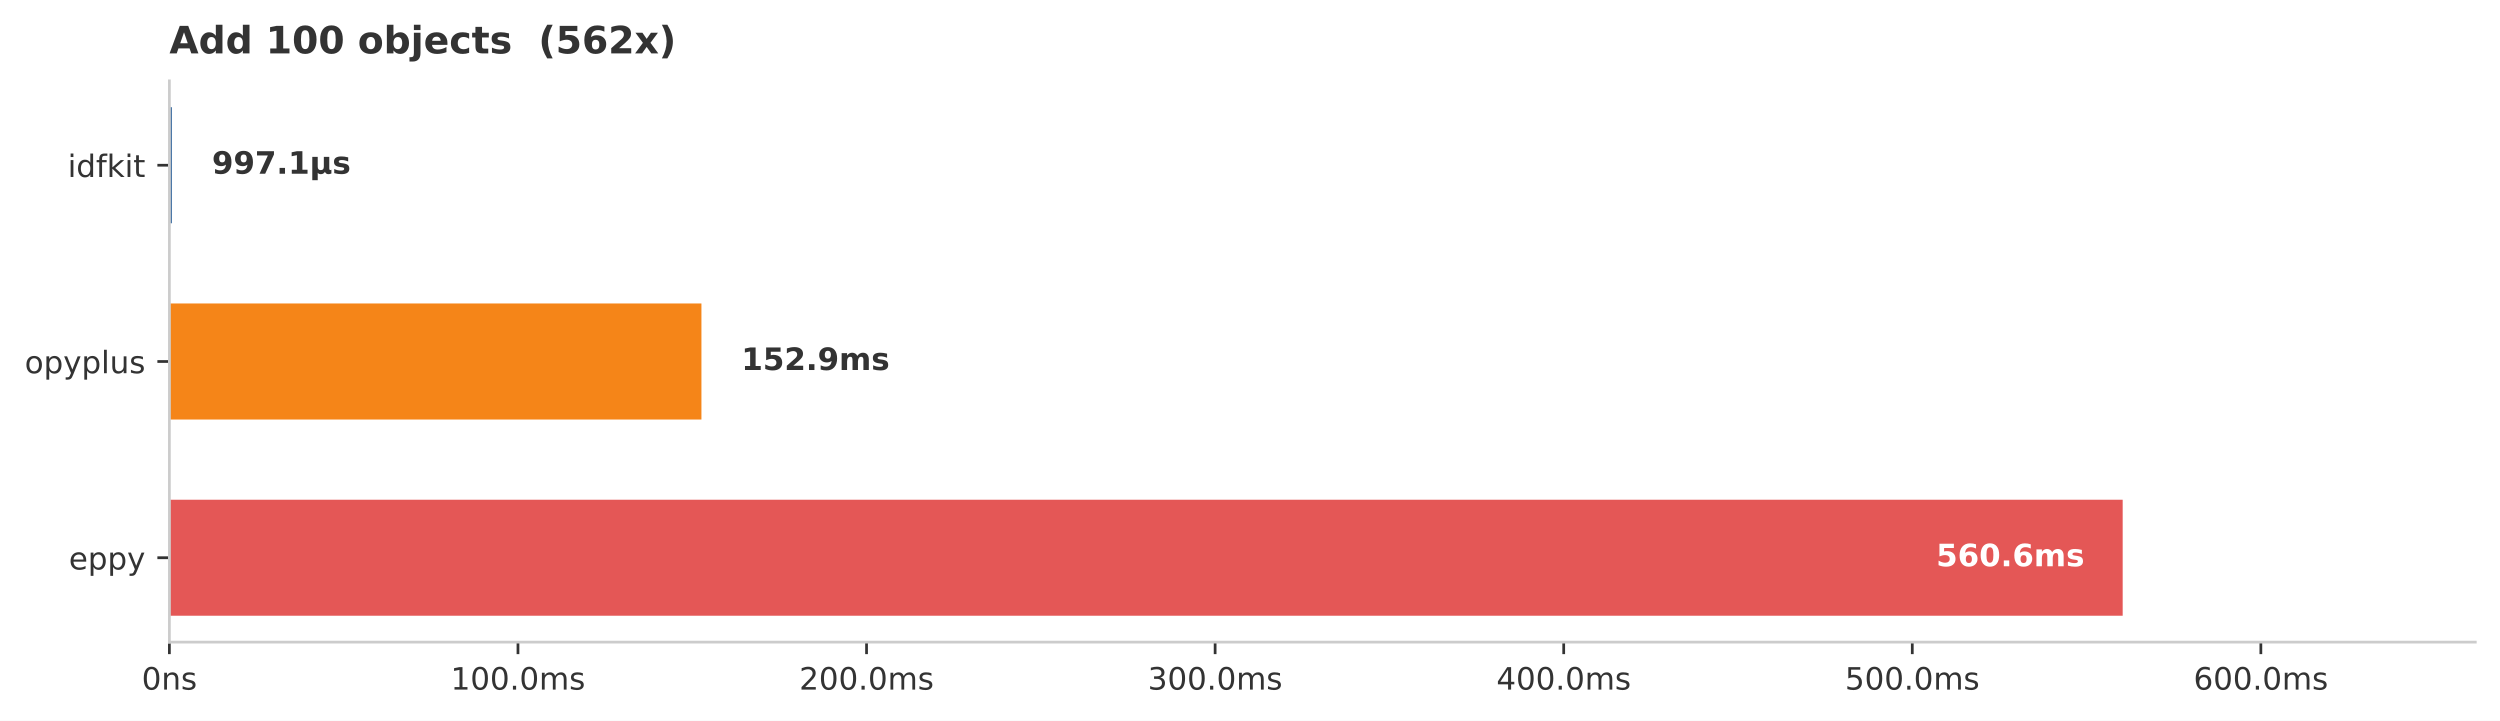
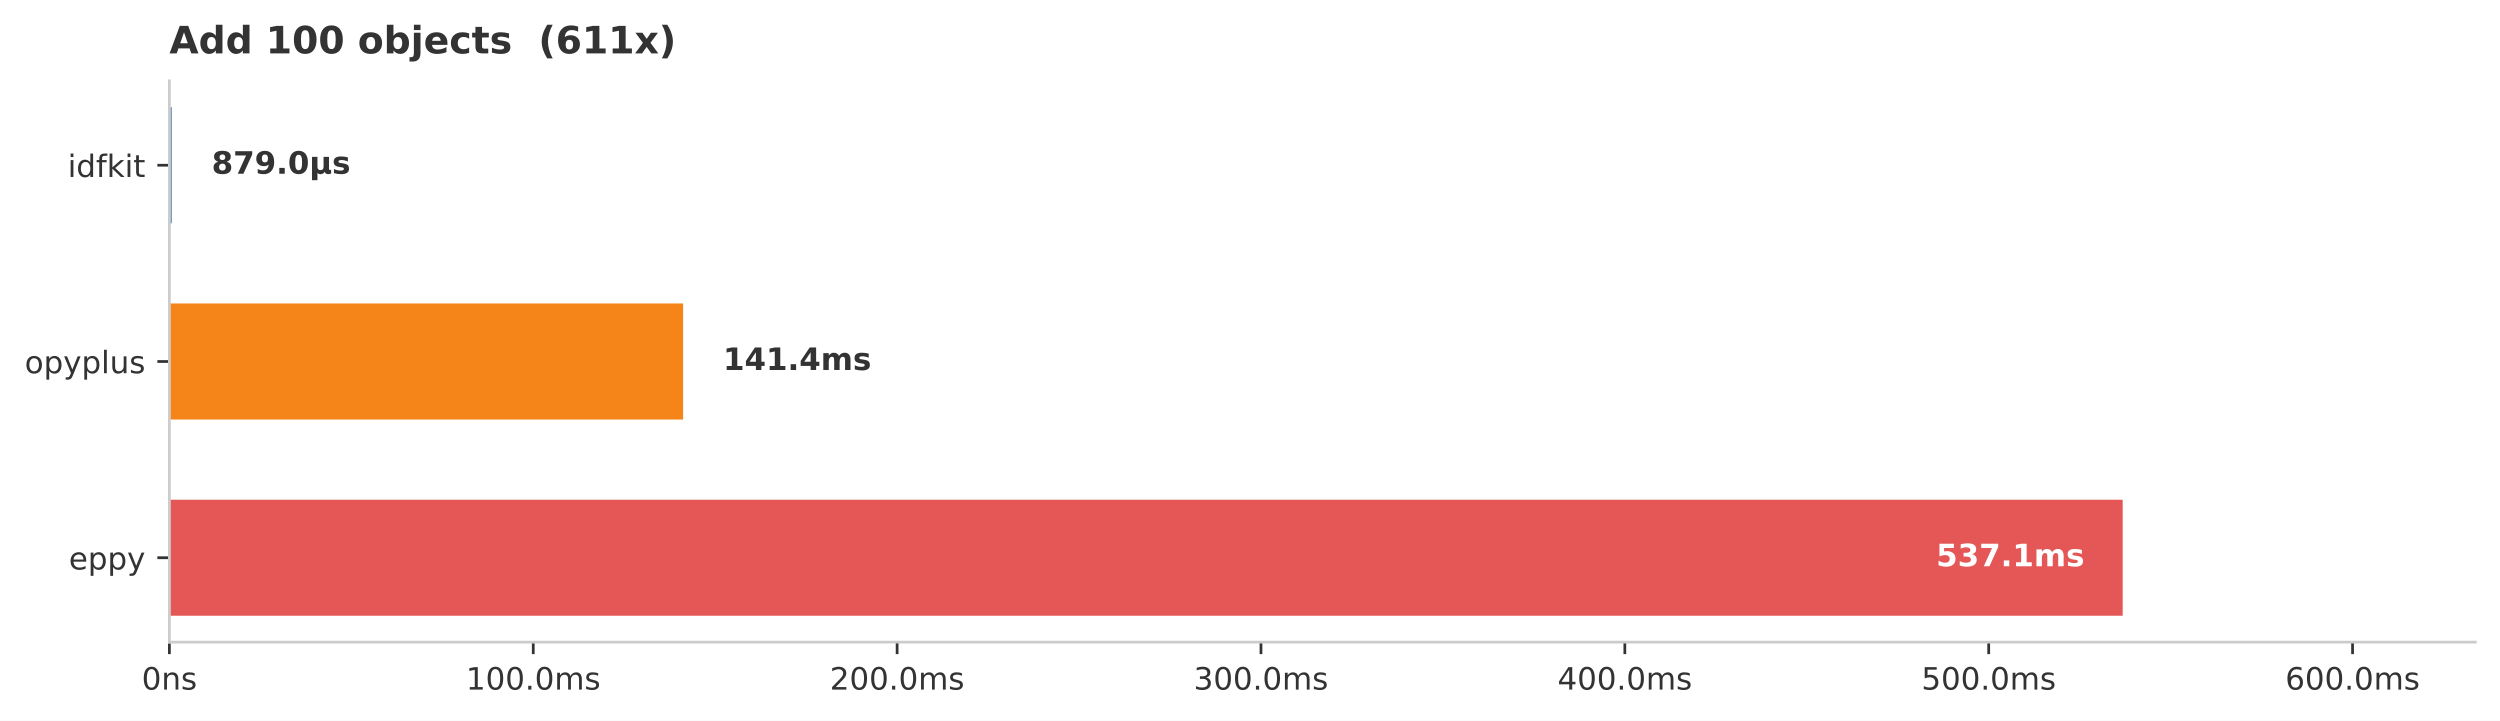
<svg xmlns="http://www.w3.org/2000/svg" xmlns:xlink="http://www.w3.org/1999/xlink" width="728.4pt" height="210pt" viewBox="0 0 728.4 210" version="1.1">
  <defs>
    <style type="text/css">*{stroke-linejoin: round; stroke-linecap: butt}</style>
  </defs>
  <g id="figure_1">
    <g id="patch_1">
      <path d="M 0 210 L 728.4 210 L 728.4 -0 L 0 -0 z " style="fill: #ffffff" />
    </g>
    <g id="axes_1">
      <g id="patch_2">
        <path d="M 49.353 187.089 L 721.2 187.089 L 721.2 23.558 L 49.353 23.558 z " style="fill: #ffffff" />
      </g>
      <g id="patch_3">
-         <path d="M 49.353 30.992 L 50.366 30.992 L 50.366 65.299 L 49.353 65.299 z " clip-path="url(#pc0f1ce68f7)" style="fill: #4c78a8; stroke: #ffffff; stroke-width: 0.5; stroke-linejoin: miter" />
+         <path d="M 49.353 30.992 L 50.285 30.992 L 50.285 65.299 L 49.353 65.299 z " clip-path="url(#p5834ab22b3)" style="fill: #4c78a8; stroke: #ffffff; stroke-width: 0.5; stroke-linejoin: miter" />
      </g>
      <g id="patch_4">
-         <path d="M 49.353 88.17 L 204.62 88.17 L 204.62 122.477 L 49.353 122.477 z " clip-path="url(#pc0f1ce68f7)" style="fill: #f58518; stroke: #ffffff; stroke-width: 0.5; stroke-linejoin: miter" />
+         <path d="M 49.353 88.17 L 199.28 88.17 L 199.28 122.477 L 49.353 122.477 z " clip-path="url(#p5834ab22b3)" style="fill: #f58518; stroke: #ffffff; stroke-width: 0.5; stroke-linejoin: miter" />
      </g>
      <g id="patch_5">
-         <path d="M 49.353 145.349 L 618.715 145.349 L 618.715 179.656 L 49.353 179.656 z " clip-path="url(#pc0f1ce68f7)" style="fill: #e45756; stroke: #ffffff; stroke-width: 0.5; stroke-linejoin: miter" />
+         <path d="M 49.353 145.349 L 618.715 145.349 L 618.715 179.656 L 49.353 179.656 z " clip-path="url(#p5834ab22b3)" style="fill: #e45756; stroke: #ffffff; stroke-width: 0.5; stroke-linejoin: miter" />
      </g>
      <g id="matplotlib.axis_1">
        <g id="xtick_1">
          <g id="line2d_1">
            <defs>
-               <path id="md2f9281c57" d="M 0 0 L 0 3.5 " style="stroke: #333333; stroke-width: 0.8" />
+               <path id="md0a4c721c0" d="M 0 0 L 0 3.5 " style="stroke: #333333; stroke-width: 0.8" />
            </defs>
            <g>
-               <use xlink:href="#md2f9281c57" x="49.353" y="187.089" style="fill: #333333; stroke: #333333; stroke-width: 0.8" />
+               <use xlink:href="#md0a4c721c0" x="49.353" y="187.089" style="fill: #333333; stroke: #333333; stroke-width: 0.8" />
            </g>
          </g>
          <g id="text_1">
            <g style="fill: #333333" transform="translate(41.29422 200.9278) scale(0.09 -0.09)">
              <defs>
                <path id="DejaVuSans-30" d="M 2034 4250 Q 1547 4250 1301 3770 Q 1056 3291 1056 2328 Q 1056 1369 1301 889 Q 1547 409 2034 409 Q 2525 409 2770 889 Q 3016 1369 3016 2328 Q 3016 3291 2770 3770 Q 2525 4250 2034 4250 z M 2034 4750 Q 2819 4750 3233 4129 Q 3647 3509 3647 2328 Q 3647 1150 3233 529 Q 2819 -91 2034 -91 Q 1250 -91 836 529 Q 422 1150 422 2328 Q 422 3509 836 4129 Q 1250 4750 2034 4750 z " transform="scale(0.015625)" />
                <path id="DejaVuSans-6e" d="M 3513 2113 L 3513 0 L 2938 0 L 2938 2094 Q 2938 2591 2744 2837 Q 2550 3084 2163 3084 Q 1697 3084 1428 2787 Q 1159 2491 1159 1978 L 1159 0 L 581 0 L 581 3500 L 1159 3500 L 1159 2956 Q 1366 3272 1645 3428 Q 1925 3584 2291 3584 Q 2894 3584 3203 3211 Q 3513 2838 3513 2113 z " transform="scale(0.015625)" />
                <path id="DejaVuSans-73" d="M 2834 3397 L 2834 2853 Q 2591 2978 2328 3040 Q 2066 3103 1784 3103 Q 1356 3103 1142 2972 Q 928 2841 928 2578 Q 928 2378 1081 2264 Q 1234 2150 1697 2047 L 1894 2003 Q 2506 1872 2764 1633 Q 3022 1394 3022 966 Q 3022 478 2636 193 Q 2250 -91 1575 -91 Q 1294 -91 989 -36 Q 684 19 347 128 L 347 722 Q 666 556 975 473 Q 1284 391 1588 391 Q 1994 391 2212 530 Q 2431 669 2431 922 Q 2431 1156 2273 1281 Q 2116 1406 1581 1522 L 1381 1569 Q 847 1681 609 1914 Q 372 2147 372 2553 Q 372 3047 722 3315 Q 1072 3584 1716 3584 Q 2034 3584 2315 3537 Q 2597 3491 2834 3397 z " transform="scale(0.015625)" />
              </defs>
              <use xlink:href="#DejaVuSans-30" />
              <use xlink:href="#DejaVuSans-6e" transform="translate(63.62305 0)" />
              <use xlink:href="#DejaVuSans-73" transform="translate(127.002 0)" />
            </g>
          </g>
        </g>
        <g id="xtick_2">
          <g id="line2d_2">
            <g>
-               <use xlink:href="#md2f9281c57" x="150.915" y="187.089" style="fill: #333333; stroke: #333333; stroke-width: 0.8" />
+               <use xlink:href="#md0a4c721c0" x="155.368" y="187.089" style="fill: #333333; stroke: #333333; stroke-width: 0.8" />
            </g>
          </g>
          <g id="text_2">
-             <g style="fill: #333333" transform="translate(131.305 200.9278) scale(0.09 -0.09)">
+             <g style="fill: #333333" transform="translate(135.7583 200.9278) scale(0.09 -0.09)">
              <defs>
                <path id="DejaVuSans-31" d="M 794 531 L 1825 531 L 1825 4091 L 703 3866 L 703 4441 L 1819 4666 L 2450 4666 L 2450 531 L 3481 531 L 3481 0 L 794 0 L 794 531 z " transform="scale(0.015625)" />
                <path id="DejaVuSans-2e" d="M 684 794 L 1344 794 L 1344 0 L 684 0 L 684 794 z " transform="scale(0.015625)" />
                <path id="DejaVuSans-6d" d="M 3328 2828 Q 3544 3216 3844 3400 Q 4144 3584 4550 3584 Q 5097 3584 5394 3201 Q 5691 2819 5691 2113 L 5691 0 L 5113 0 L 5113 2094 Q 5113 2597 4934 2840 Q 4756 3084 4391 3084 Q 3944 3084 3684 2787 Q 3425 2491 3425 1978 L 3425 0 L 2847 0 L 2847 2094 Q 2847 2600 2669 2842 Q 2491 3084 2119 3084 Q 1678 3084 1418 2786 Q 1159 2488 1159 1978 L 1159 0 L 581 0 L 581 3500 L 1159 3500 L 1159 2956 Q 1356 3278 1631 3431 Q 1906 3584 2284 3584 Q 2666 3584 2933 3390 Q 3200 3197 3328 2828 z " transform="scale(0.015625)" />
              </defs>
              <use xlink:href="#DejaVuSans-31" />
              <use xlink:href="#DejaVuSans-30" transform="translate(63.62305 0)" />
              <use xlink:href="#DejaVuSans-30" transform="translate(127.2461 0)" />
              <use xlink:href="#DejaVuSans-2e" transform="translate(190.8691 0)" />
              <use xlink:href="#DejaVuSans-30" transform="translate(222.6562 0)" />
              <use xlink:href="#DejaVuSans-6d" transform="translate(286.2793 0)" />
              <use xlink:href="#DejaVuSans-73" transform="translate(383.6914 0)" />
            </g>
          </g>
        </g>
        <g id="xtick_3">
          <g id="line2d_3">
            <g>
-               <use xlink:href="#md2f9281c57" x="252.477" y="187.089" style="fill: #333333; stroke: #333333; stroke-width: 0.8" />
+               <use xlink:href="#md0a4c721c0" x="261.383" y="187.089" style="fill: #333333; stroke: #333333; stroke-width: 0.8" />
            </g>
          </g>
          <g id="text_3">
-             <g style="fill: #333333" transform="translate(232.8666 200.9278) scale(0.09 -0.09)">
+             <g style="fill: #333333" transform="translate(241.7732 200.9278) scale(0.09 -0.09)">
              <defs>
                <path id="DejaVuSans-32" d="M 1228 531 L 3431 531 L 3431 0 L 469 0 L 469 531 Q 828 903 1448 1529 Q 2069 2156 2228 2338 Q 2531 2678 2651 2914 Q 2772 3150 2772 3378 Q 2772 3750 2511 3984 Q 2250 4219 1831 4219 Q 1534 4219 1204 4116 Q 875 4013 500 3803 L 500 4441 Q 881 4594 1212 4672 Q 1544 4750 1819 4750 Q 2544 4750 2975 4387 Q 3406 4025 3406 3419 Q 3406 3131 3298 2873 Q 3191 2616 2906 2266 Q 2828 2175 2409 1742 Q 1991 1309 1228 531 z " transform="scale(0.015625)" />
              </defs>
              <use xlink:href="#DejaVuSans-32" />
              <use xlink:href="#DejaVuSans-30" transform="translate(63.62305 0)" />
              <use xlink:href="#DejaVuSans-30" transform="translate(127.2461 0)" />
              <use xlink:href="#DejaVuSans-2e" transform="translate(190.8691 0)" />
              <use xlink:href="#DejaVuSans-30" transform="translate(222.6562 0)" />
              <use xlink:href="#DejaVuSans-6d" transform="translate(286.2793 0)" />
              <use xlink:href="#DejaVuSans-73" transform="translate(383.6914 0)" />
            </g>
          </g>
        </g>
        <g id="xtick_4">
          <g id="line2d_4">
            <g>
-               <use xlink:href="#md2f9281c57" x="354.038" y="187.089" style="fill: #333333; stroke: #333333; stroke-width: 0.8" />
+               <use xlink:href="#md0a4c721c0" x="367.398" y="187.089" style="fill: #333333; stroke: #333333; stroke-width: 0.8" />
            </g>
          </g>
          <g id="text_4">
-             <g style="fill: #333333" transform="translate(334.4283 200.9278) scale(0.09 -0.09)">
+             <g style="fill: #333333" transform="translate(347.7882 200.9278) scale(0.09 -0.09)">
              <defs>
                <path id="DejaVuSans-33" d="M 2597 2516 Q 3050 2419 3304 2112 Q 3559 1806 3559 1356 Q 3559 666 3084 287 Q 2609 -91 1734 -91 Q 1441 -91 1130 -33 Q 819 25 488 141 L 488 750 Q 750 597 1062 519 Q 1375 441 1716 441 Q 2309 441 2620 675 Q 2931 909 2931 1356 Q 2931 1769 2642 2001 Q 2353 2234 1838 2234 L 1294 2234 L 1294 2753 L 1863 2753 Q 2328 2753 2575 2939 Q 2822 3125 2822 3475 Q 2822 3834 2567 4026 Q 2313 4219 1838 4219 Q 1578 4219 1281 4162 Q 984 4106 628 3988 L 628 4550 Q 988 4650 1302 4700 Q 1616 4750 1894 4750 Q 2613 4750 3031 4423 Q 3450 4097 3450 3541 Q 3450 3153 3228 2886 Q 3006 2619 2597 2516 z " transform="scale(0.015625)" />
              </defs>
              <use xlink:href="#DejaVuSans-33" />
              <use xlink:href="#DejaVuSans-30" transform="translate(63.62305 0)" />
              <use xlink:href="#DejaVuSans-30" transform="translate(127.2461 0)" />
              <use xlink:href="#DejaVuSans-2e" transform="translate(190.8691 0)" />
              <use xlink:href="#DejaVuSans-30" transform="translate(222.6562 0)" />
              <use xlink:href="#DejaVuSans-6d" transform="translate(286.2793 0)" />
              <use xlink:href="#DejaVuSans-73" transform="translate(383.6914 0)" />
            </g>
          </g>
        </g>
        <g id="xtick_5">
          <g id="line2d_5">
            <g>
-               <use xlink:href="#md2f9281c57" x="455.6" y="187.089" style="fill: #333333; stroke: #333333; stroke-width: 0.8" />
+               <use xlink:href="#md0a4c721c0" x="473.413" y="187.089" style="fill: #333333; stroke: #333333; stroke-width: 0.8" />
            </g>
          </g>
          <g id="text_5">
-             <g style="fill: #333333" transform="translate(435.99 200.9278) scale(0.09 -0.09)">
+             <g style="fill: #333333" transform="translate(453.8032 200.9278) scale(0.09 -0.09)">
              <defs>
                <path id="DejaVuSans-34" d="M 2419 4116 L 825 1625 L 2419 1625 L 2419 4116 z M 2253 4666 L 3047 4666 L 3047 1625 L 3713 1625 L 3713 1100 L 3047 1100 L 3047 0 L 2419 0 L 2419 1100 L 313 1100 L 313 1709 L 2253 4666 z " transform="scale(0.015625)" />
              </defs>
              <use xlink:href="#DejaVuSans-34" />
              <use xlink:href="#DejaVuSans-30" transform="translate(63.62305 0)" />
              <use xlink:href="#DejaVuSans-30" transform="translate(127.2461 0)" />
              <use xlink:href="#DejaVuSans-2e" transform="translate(190.8691 0)" />
              <use xlink:href="#DejaVuSans-30" transform="translate(222.6562 0)" />
              <use xlink:href="#DejaVuSans-6d" transform="translate(286.2793 0)" />
              <use xlink:href="#DejaVuSans-73" transform="translate(383.6914 0)" />
            </g>
          </g>
        </g>
        <g id="xtick_6">
          <g id="line2d_6">
            <g>
-               <use xlink:href="#md2f9281c57" x="557.162" y="187.089" style="fill: #333333; stroke: #333333; stroke-width: 0.8" />
+               <use xlink:href="#md0a4c721c0" x="579.428" y="187.089" style="fill: #333333; stroke: #333333; stroke-width: 0.8" />
            </g>
          </g>
          <g id="text_6">
-             <g style="fill: #333333" transform="translate(537.5516 200.9278) scale(0.09 -0.09)">
+             <g style="fill: #333333" transform="translate(559.8182 200.9278) scale(0.09 -0.09)">
              <defs>
                <path id="DejaVuSans-35" d="M 691 4666 L 3169 4666 L 3169 4134 L 1269 4134 L 1269 2991 Q 1406 3038 1543 3061 Q 1681 3084 1819 3084 Q 2600 3084 3056 2656 Q 3513 2228 3513 1497 Q 3513 744 3044 326 Q 2575 -91 1722 -91 Q 1428 -91 1123 -41 Q 819 9 494 109 L 494 744 Q 775 591 1075 516 Q 1375 441 1709 441 Q 2250 441 2565 725 Q 2881 1009 2881 1497 Q 2881 1984 2565 2268 Q 2250 2553 1709 2553 Q 1456 2553 1204 2497 Q 953 2441 691 2322 L 691 4666 z " transform="scale(0.015625)" />
              </defs>
              <use xlink:href="#DejaVuSans-35" />
              <use xlink:href="#DejaVuSans-30" transform="translate(63.62305 0)" />
              <use xlink:href="#DejaVuSans-30" transform="translate(127.2461 0)" />
              <use xlink:href="#DejaVuSans-2e" transform="translate(190.8691 0)" />
              <use xlink:href="#DejaVuSans-30" transform="translate(222.6562 0)" />
              <use xlink:href="#DejaVuSans-6d" transform="translate(286.2793 0)" />
              <use xlink:href="#DejaVuSans-73" transform="translate(383.6914 0)" />
            </g>
          </g>
        </g>
        <g id="xtick_7">
          <g id="line2d_7">
            <g>
-               <use xlink:href="#md2f9281c57" x="658.723" y="187.089" style="fill: #333333; stroke: #333333; stroke-width: 0.8" />
+               <use xlink:href="#md0a4c721c0" x="685.443" y="187.089" style="fill: #333333; stroke: #333333; stroke-width: 0.8" />
            </g>
          </g>
          <g id="text_7">
-             <g style="fill: #333333" transform="translate(639.1133 200.9278) scale(0.09 -0.09)">
+             <g style="fill: #333333" transform="translate(665.8332 200.9278) scale(0.09 -0.09)">
              <defs>
                <path id="DejaVuSans-36" d="M 2113 2584 Q 1688 2584 1439 2293 Q 1191 2003 1191 1497 Q 1191 994 1439 701 Q 1688 409 2113 409 Q 2538 409 2786 701 Q 3034 994 3034 1497 Q 3034 2003 2786 2293 Q 2538 2584 2113 2584 z M 3366 4563 L 3366 3988 Q 3128 4100 2886 4159 Q 2644 4219 2406 4219 Q 1781 4219 1451 3797 Q 1122 3375 1075 2522 Q 1259 2794 1537 2939 Q 1816 3084 2150 3084 Q 2853 3084 3261 2657 Q 3669 2231 3669 1497 Q 3669 778 3244 343 Q 2819 -91 2113 -91 Q 1303 -91 875 529 Q 447 1150 447 2328 Q 447 3434 972 4092 Q 1497 4750 2381 4750 Q 2619 4750 2861 4703 Q 3103 4656 3366 4563 z " transform="scale(0.015625)" />
              </defs>
              <use xlink:href="#DejaVuSans-36" />
              <use xlink:href="#DejaVuSans-30" transform="translate(63.62305 0)" />
              <use xlink:href="#DejaVuSans-30" transform="translate(127.2461 0)" />
              <use xlink:href="#DejaVuSans-2e" transform="translate(190.8691 0)" />
              <use xlink:href="#DejaVuSans-30" transform="translate(222.6562 0)" />
              <use xlink:href="#DejaVuSans-6d" transform="translate(286.2793 0)" />
              <use xlink:href="#DejaVuSans-73" transform="translate(383.6914 0)" />
            </g>
          </g>
        </g>
      </g>
      <g id="matplotlib.axis_2">
        <g id="ytick_1">
          <g id="line2d_8">
            <defs>
-               <path id="mf38e325944" d="M 0 0 L -3.5 0 " style="stroke: #333333; stroke-width: 0.8" />
+               <path id="mb61e6fdc11" d="M 0 0 L -3.5 0 " style="stroke: #333333; stroke-width: 0.8" />
            </defs>
            <g>
-               <use xlink:href="#mf38e325944" x="49.353" y="48.145" style="fill: #333333; stroke: #333333; stroke-width: 0.8" />
+               <use xlink:href="#mb61e6fdc11" x="49.353" y="48.145" style="fill: #333333; stroke: #333333; stroke-width: 0.8" />
            </g>
          </g>
          <g id="text_8">
            <g style="fill: #333333" transform="translate(19.73109 51.5644) scale(0.09 -0.09)">
              <defs>
                <path id="DejaVuSans-69" d="M 603 3500 L 1178 3500 L 1178 0 L 603 0 L 603 3500 z M 603 4863 L 1178 4863 L 1178 4134 L 603 4134 L 603 4863 z " transform="scale(0.015625)" />
                <path id="DejaVuSans-64" d="M 2906 2969 L 2906 4863 L 3481 4863 L 3481 0 L 2906 0 L 2906 525 Q 2725 213 2448 61 Q 2172 -91 1784 -91 Q 1150 -91 751 415 Q 353 922 353 1747 Q 353 2572 751 3078 Q 1150 3584 1784 3584 Q 2172 3584 2448 3432 Q 2725 3281 2906 2969 z M 947 1747 Q 947 1113 1208 752 Q 1469 391 1925 391 Q 2381 391 2643 752 Q 2906 1113 2906 1747 Q 2906 2381 2643 2742 Q 2381 3103 1925 3103 Q 1469 3103 1208 2742 Q 947 2381 947 1747 z " transform="scale(0.015625)" />
                <path id="DejaVuSans-66" d="M 2375 4863 L 2375 4384 L 1825 4384 Q 1516 4384 1395 4259 Q 1275 4134 1275 3809 L 1275 3500 L 2222 3500 L 2222 3053 L 1275 3053 L 1275 0 L 697 0 L 697 3053 L 147 3053 L 147 3500 L 697 3500 L 697 3744 Q 697 4328 969 4595 Q 1241 4863 1831 4863 L 2375 4863 z " transform="scale(0.015625)" />
                <path id="DejaVuSans-6b" d="M 581 4863 L 1159 4863 L 1159 1991 L 2875 3500 L 3609 3500 L 1753 1863 L 3688 0 L 2938 0 L 1159 1709 L 1159 0 L 581 0 L 581 4863 z " transform="scale(0.015625)" />
                <path id="DejaVuSans-74" d="M 1172 4494 L 1172 3500 L 2356 3500 L 2356 3053 L 1172 3053 L 1172 1153 Q 1172 725 1289 603 Q 1406 481 1766 481 L 2356 481 L 2356 0 L 1766 0 Q 1100 0 847 248 Q 594 497 594 1153 L 594 3053 L 172 3053 L 172 3500 L 594 3500 L 594 4494 L 1172 4494 z " transform="scale(0.015625)" />
              </defs>
              <use xlink:href="#DejaVuSans-69" />
              <use xlink:href="#DejaVuSans-64" transform="translate(27.7832 0)" />
              <use xlink:href="#DejaVuSans-66" transform="translate(91.25977 0)" />
              <use xlink:href="#DejaVuSans-6b" transform="translate(126.4648 0)" />
              <use xlink:href="#DejaVuSans-69" transform="translate(184.375 0)" />
              <use xlink:href="#DejaVuSans-74" transform="translate(212.1582 0)" />
            </g>
          </g>
        </g>
        <g id="ytick_2">
          <g id="line2d_9">
            <g>
-               <use xlink:href="#mf38e325944" x="49.353" y="105.324" style="fill: #333333; stroke: #333333; stroke-width: 0.8" />
+               <use xlink:href="#mb61e6fdc11" x="49.353" y="105.324" style="fill: #333333; stroke: #333333; stroke-width: 0.8" />
            </g>
          </g>
          <g id="text_9">
            <g style="fill: #333333" transform="translate(7.2 108.743) scale(0.09 -0.09)">
              <defs>
                <path id="DejaVuSans-6f" d="M 1959 3097 Q 1497 3097 1228 2736 Q 959 2375 959 1747 Q 959 1119 1226 758 Q 1494 397 1959 397 Q 2419 397 2687 759 Q 2956 1122 2956 1747 Q 2956 2369 2687 2733 Q 2419 3097 1959 3097 z M 1959 3584 Q 2709 3584 3137 3096 Q 3566 2609 3566 1747 Q 3566 888 3137 398 Q 2709 -91 1959 -91 Q 1206 -91 779 398 Q 353 888 353 1747 Q 353 2609 779 3096 Q 1206 3584 1959 3584 z " transform="scale(0.015625)" />
                <path id="DejaVuSans-70" d="M 1159 525 L 1159 -1331 L 581 -1331 L 581 3500 L 1159 3500 L 1159 2969 Q 1341 3281 1617 3432 Q 1894 3584 2278 3584 Q 2916 3584 3314 3078 Q 3713 2572 3713 1747 Q 3713 922 3314 415 Q 2916 -91 2278 -91 Q 1894 -91 1617 61 Q 1341 213 1159 525 z M 3116 1747 Q 3116 2381 2855 2742 Q 2594 3103 2138 3103 Q 1681 3103 1420 2742 Q 1159 2381 1159 1747 Q 1159 1113 1420 752 Q 1681 391 2138 391 Q 2594 391 2855 752 Q 3116 1113 3116 1747 z " transform="scale(0.015625)" />
                <path id="DejaVuSans-79" d="M 2059 -325 Q 1816 -950 1584 -1140 Q 1353 -1331 966 -1331 L 506 -1331 L 506 -850 L 844 -850 Q 1081 -850 1212 -737 Q 1344 -625 1503 -206 L 1606 56 L 191 3500 L 800 3500 L 1894 763 L 2988 3500 L 3597 3500 L 2059 -325 z " transform="scale(0.015625)" />
                <path id="DejaVuSans-6c" d="M 603 4863 L 1178 4863 L 1178 0 L 603 0 L 603 4863 z " transform="scale(0.015625)" />
                <path id="DejaVuSans-75" d="M 544 1381 L 544 3500 L 1119 3500 L 1119 1403 Q 1119 906 1312 657 Q 1506 409 1894 409 Q 2359 409 2629 706 Q 2900 1003 2900 1516 L 2900 3500 L 3475 3500 L 3475 0 L 2900 0 L 2900 538 Q 2691 219 2414 64 Q 2138 -91 1772 -91 Q 1169 -91 856 284 Q 544 659 544 1381 z M 1991 3584 L 1991 3584 z " transform="scale(0.015625)" />
              </defs>
              <use xlink:href="#DejaVuSans-6f" />
              <use xlink:href="#DejaVuSans-70" transform="translate(61.18164 0)" />
              <use xlink:href="#DejaVuSans-79" transform="translate(124.6582 0)" />
              <use xlink:href="#DejaVuSans-70" transform="translate(183.8379 0)" />
              <use xlink:href="#DejaVuSans-6c" transform="translate(247.3145 0)" />
              <use xlink:href="#DejaVuSans-75" transform="translate(275.0977 0)" />
              <use xlink:href="#DejaVuSans-73" transform="translate(338.4766 0)" />
            </g>
          </g>
        </g>
        <g id="ytick_3">
          <g id="line2d_10">
            <g>
-               <use xlink:href="#mf38e325944" x="49.353" y="162.502" style="fill: #333333; stroke: #333333; stroke-width: 0.8" />
+               <use xlink:href="#mb61e6fdc11" x="49.353" y="162.502" style="fill: #333333; stroke: #333333; stroke-width: 0.8" />
            </g>
          </g>
          <g id="text_10">
            <g style="fill: #333333" transform="translate(20.06156 165.9217) scale(0.09 -0.09)">
              <defs>
                <path id="DejaVuSans-65" d="M 3597 1894 L 3597 1613 L 953 1613 Q 991 1019 1311 708 Q 1631 397 2203 397 Q 2534 397 2845 478 Q 3156 559 3463 722 L 3463 178 Q 3153 47 2828 -22 Q 2503 -91 2169 -91 Q 1331 -91 842 396 Q 353 884 353 1716 Q 353 2575 817 3079 Q 1281 3584 2069 3584 Q 2775 3584 3186 3129 Q 3597 2675 3597 1894 z M 3022 2063 Q 3016 2534 2758 2815 Q 2500 3097 2075 3097 Q 1594 3097 1305 2825 Q 1016 2553 972 2059 L 3022 2063 z " transform="scale(0.015625)" />
              </defs>
              <use xlink:href="#DejaVuSans-65" />
              <use xlink:href="#DejaVuSans-70" transform="translate(61.52344 0)" />
              <use xlink:href="#DejaVuSans-70" transform="translate(125 0)" />
              <use xlink:href="#DejaVuSans-79" transform="translate(188.4766 0)" />
            </g>
          </g>
        </g>
      </g>
      <g id="patch_6">
        <path d="M 49.353 187.089 L 49.353 23.558 " style="fill: none; stroke: #cccccc; stroke-width: 0.8; stroke-linejoin: miter; stroke-linecap: square" />
      </g>
      <g id="patch_7">
        <path d="M 49.353 187.089 L 721.2 187.089 " style="fill: none; stroke: #cccccc; stroke-width: 0.8; stroke-linejoin: miter; stroke-linecap: square" />
      </g>
      <g id="text_11">
-         <g style="fill: #333333" transform="translate(61.75338 50.61869) scale(0.09 -0.09)">
+         <g style="fill: #333333" transform="translate(61.67251 50.61869) scale(0.09 -0.09)">
          <defs>
+             <path id="DejaVuSans-Bold-38" d="M 2228 2088 Q 1891 2088 1709 1903 Q 1528 1719 1528 1375 Q 1528 1031 1709 848 Q 1891 666 2228 666 Q 2563 666 2741 848 Q 2919 1031 2919 1375 Q 2919 1722 2741 1905 Q 2563 2088 2228 2088 z M 1350 2484 Q 925 2613 709 2878 Q 494 3144 494 3541 Q 494 4131 934 4440 Q 1375 4750 2228 4750 Q 3075 4750 3515 4442 Q 3956 4134 3956 3541 Q 3956 3144 3739 2878 Q 3522 2613 3097 2484 Q 3572 2353 3814 2058 Q 4056 1763 4056 1313 Q 4056 619 3595 264 Q 3134 -91 2228 -91 Q 1319 -91 855 264 Q 391 619 391 1313 Q 391 1763 633 2058 Q 875 2353 1350 2484 z M 1631 3419 Q 1631 3141 1786 2991 Q 1941 2841 2228 2841 Q 2509 2841 2662 2991 Q 2816 3141 2816 3419 Q 2816 3697 2662 3845 Q 2509 3994 2228 3994 Q 1941 3994 1786 3844 Q 1631 3694 1631 3419 z " transform="scale(0.015625)" />
+             <path id="DejaVuSans-Bold-37" d="M 428 4666 L 3944 4666 L 3944 3988 L 2125 0 L 953 0 L 2675 3781 L 428 3781 L 428 4666 z " transform="scale(0.015625)" />
            <path id="DejaVuSans-Bold-39" d="M 641 103 L 641 966 Q 928 831 1190 764 Q 1453 697 1709 697 Q 2247 697 2547 995 Q 2847 1294 2900 1881 Q 2688 1725 2447 1647 Q 2206 1569 1925 1569 Q 1209 1569 770 1986 Q 331 2403 331 3084 Q 331 3838 820 4291 Q 1309 4744 2131 4744 Q 3044 4744 3544 4128 Q 4044 3513 4044 2388 Q 4044 1231 3459 570 Q 2875 -91 1856 -91 Q 1528 -91 1228 -42 Q 928 6 641 103 z M 2125 2350 Q 2441 2350 2600 2554 Q 2759 2759 2759 3169 Q 2759 3575 2600 3781 Q 2441 3988 2125 3988 Q 1809 3988 1650 3781 Q 1491 3575 1491 3169 Q 1491 2759 1650 2554 Q 1809 2350 2125 2350 z " transform="scale(0.015625)" />
-             <path id="DejaVuSans-Bold-37" d="M 428 4666 L 3944 4666 L 3944 3988 L 2125 0 L 953 0 L 2675 3781 L 428 3781 L 428 4666 z " transform="scale(0.015625)" />
            <path id="DejaVuSans-Bold-2e" d="M 653 1209 L 1778 1209 L 1778 0 L 653 0 L 653 1209 z " transform="scale(0.015625)" />
-             <path id="DejaVuSans-Bold-31" d="M 750 831 L 1813 831 L 1813 3847 L 722 3622 L 722 4441 L 1806 4666 L 2950 4666 L 2950 831 L 4013 831 L 4013 0 L 750 0 L 750 831 z " transform="scale(0.015625)" />
+             <path id="DejaVuSans-Bold-30" d="M 2944 2338 Q 2944 3213 2780 3570 Q 2616 3928 2228 3928 Q 1841 3928 1675 3570 Q 1509 3213 1509 2338 Q 1509 1453 1675 1090 Q 1841 728 2228 728 Q 2613 728 2778 1090 Q 2944 1453 2944 2338 z M 4147 2328 Q 4147 1169 3647 539 Q 3147 -91 2228 -91 Q 1306 -91 806 539 Q 306 1169 306 2328 Q 306 3491 806 4120 Q 1306 4750 2228 4750 Q 3147 4750 3647 4120 Q 4147 3491 4147 2328 z " transform="scale(0.015625)" />
            <path id="DejaVuSans-Bold-b5" d="M 544 -1338 L 544 3500 L 1672 3500 L 1672 1466 Q 1672 1103 1828 926 Q 1984 750 2303 750 Q 2625 750 2781 926 Q 2938 1103 2938 1466 L 2938 3500 L 4063 3500 L 4063 1159 Q 4063 938 4114 850 Q 4166 763 4288 763 Q 4344 763 4395 778 Q 4447 794 4506 831 L 4506 50 Q 4341 -22 4195 -56 Q 4050 -91 3909 -91 Q 3631 -91 3454 26 Q 3278 144 3169 403 Q 3022 156 2811 32 Q 2600 -91 2322 -91 Q 2091 -91 1928 -17 Q 1766 56 1672 206 L 1672 -1338 L 544 -1338 z " transform="scale(0.015625)" />
            <path id="DejaVuSans-Bold-73" d="M 3272 3391 L 3272 2541 Q 2913 2691 2578 2766 Q 2244 2841 1947 2841 Q 1628 2841 1473 2761 Q 1319 2681 1319 2516 Q 1319 2381 1436 2309 Q 1553 2238 1856 2203 L 2053 2175 Q 2913 2066 3209 1816 Q 3506 1566 3506 1031 Q 3506 472 3093 190 Q 2681 -91 1863 -91 Q 1516 -91 1145 -36 Q 775 19 384 128 L 384 978 Q 719 816 1070 734 Q 1422 653 1784 653 Q 2113 653 2278 743 Q 2444 834 2444 1013 Q 2444 1163 2330 1236 Q 2216 1309 1875 1350 L 1678 1375 Q 931 1469 631 1722 Q 331 1975 331 2491 Q 331 3047 712 3315 Q 1094 3584 1881 3584 Q 2191 3584 2531 3537 Q 2872 3491 3272 3391 z " transform="scale(0.015625)" />
          </defs>
-           <use xlink:href="#DejaVuSans-Bold-39" />
-           <use xlink:href="#DejaVuSans-Bold-39" transform="translate(69.58008 0)" />
+           <use xlink:href="#DejaVuSans-Bold-38" />
+           <use xlink:href="#DejaVuSans-Bold-37" transform="translate(69.58008 0)" />
+           <use xlink:href="#DejaVuSans-Bold-39" transform="translate(139.1602 0)" />
+           <use xlink:href="#DejaVuSans-Bold-2e" transform="translate(208.7402 0)" />
+           <use xlink:href="#DejaVuSans-Bold-30" transform="translate(246.7285 0)" />
+           <use xlink:href="#DejaVuSans-Bold-b5" transform="translate(316.3086 0)" />
+           <use xlink:href="#DejaVuSans-Bold-73" transform="translate(389.8926 0)" />
+         </g>
+       </g>
+       <g id="text_12">
+         <g style="fill: #333333" transform="translate(210.6675 107.8072) scale(0.09 -0.09)">
+           <defs>
+             <path id="DejaVuSans-Bold-31" d="M 750 831 L 1813 831 L 1813 3847 L 722 3622 L 722 4441 L 1806 4666 L 2950 4666 L 2950 831 L 4013 831 L 4013 0 L 750 0 L 750 831 z " transform="scale(0.015625)" />
+             <path id="DejaVuSans-Bold-34" d="M 2356 3675 L 1038 1722 L 2356 1722 L 2356 3675 z M 2156 4666 L 3494 4666 L 3494 1722 L 4159 1722 L 4159 850 L 3494 850 L 3494 0 L 2356 0 L 2356 850 L 288 850 L 288 1881 L 2156 4666 z " transform="scale(0.015625)" />
+             <path id="DejaVuSans-Bold-6d" d="M 3781 2919 Q 3994 3244 4286 3414 Q 4578 3584 4928 3584 Q 5531 3584 5847 3212 Q 6163 2841 6163 2131 L 6163 0 L 5038 0 L 5038 1825 Q 5041 1866 5042 1909 Q 5044 1953 5044 2034 Q 5044 2406 4934 2573 Q 4825 2741 4581 2741 Q 4263 2741 4089 2478 Q 3916 2216 3909 1719 L 3909 0 L 2784 0 L 2784 1825 Q 2784 2406 2684 2573 Q 2584 2741 2328 2741 Q 2006 2741 1831 2477 Q 1656 2213 1656 1722 L 1656 0 L 531 0 L 531 3500 L 1656 3500 L 1656 2988 Q 1863 3284 2130 3434 Q 2397 3584 2719 3584 Q 3081 3584 3359 3409 Q 3638 3234 3781 2919 z " transform="scale(0.015625)" />
+           </defs>
+           <use xlink:href="#DejaVuSans-Bold-31" />
+           <use xlink:href="#DejaVuSans-Bold-34" transform="translate(69.58008 0)" />
+           <use xlink:href="#DejaVuSans-Bold-31" transform="translate(139.1602 0)" />
+           <use xlink:href="#DejaVuSans-Bold-2e" transform="translate(208.7402 0)" />
+           <use xlink:href="#DejaVuSans-Bold-34" transform="translate(246.7285 0)" />
+           <use xlink:href="#DejaVuSans-Bold-6d" transform="translate(316.3086 0)" />
+           <use xlink:href="#DejaVuSans-Bold-73" transform="translate(420.5078 0)" />
+         </g>
+       </g>
+       <g id="text_13">
+         <g style="fill: #ffffff" transform="translate(564.1259 164.9858) scale(0.09 -0.09)">
+           <defs>
+             <path id="DejaVuSans-Bold-35" d="M 678 4666 L 3669 4666 L 3669 3781 L 1638 3781 L 1638 3059 Q 1775 3097 1914 3117 Q 2053 3138 2203 3138 Q 3056 3138 3531 2711 Q 4006 2284 4006 1522 Q 4006 766 3489 337 Q 2972 -91 2053 -91 Q 1656 -91 1267 -14 Q 878 63 494 219 L 494 1166 Q 875 947 1217 837 Q 1559 728 1863 728 Q 2300 728 2551 942 Q 2803 1156 2803 1522 Q 2803 1891 2551 2103 Q 2300 2316 1863 2316 Q 1603 2316 1309 2248 Q 1016 2181 678 2041 L 678 4666 z " transform="scale(0.015625)" />
+             <path id="DejaVuSans-Bold-33" d="M 2981 2516 Q 3453 2394 3698 2092 Q 3944 1791 3944 1325 Q 3944 631 3412 270 Q 2881 -91 1863 -91 Q 1503 -91 1142 -33 Q 781 25 428 141 L 428 1069 Q 766 900 1098 814 Q 1431 728 1753 728 Q 2231 728 2486 893 Q 2741 1059 2741 1369 Q 2741 1688 2480 1852 Q 2219 2016 1709 2016 L 1228 2016 L 1228 2791 L 1734 2791 Q 2188 2791 2409 2933 Q 2631 3075 2631 3366 Q 2631 3634 2415 3781 Q 2200 3928 1806 3928 Q 1516 3928 1219 3862 Q 922 3797 628 3669 L 628 4550 Q 984 4650 1334 4700 Q 1684 4750 2022 4750 Q 2931 4750 3382 4451 Q 3834 4153 3834 3553 Q 3834 3144 3618 2883 Q 3403 2622 2981 2516 z " transform="scale(0.015625)" />
+           </defs>
+           <use xlink:href="#DejaVuSans-Bold-35" />
+           <use xlink:href="#DejaVuSans-Bold-33" transform="translate(69.58008 0)" />
          <use xlink:href="#DejaVuSans-Bold-37" transform="translate(139.1602 0)" />
          <use xlink:href="#DejaVuSans-Bold-2e" transform="translate(208.7402 0)" />
          <use xlink:href="#DejaVuSans-Bold-31" transform="translate(246.7285 0)" />
-           <use xlink:href="#DejaVuSans-Bold-b5" transform="translate(316.3086 0)" />
-           <use xlink:href="#DejaVuSans-Bold-73" transform="translate(389.8926 0)" />
-         </g>
-       </g>
-       <g id="text_12">
-         <g style="fill: #333333" transform="translate(216.0069 107.8072) scale(0.09 -0.09)">
-           <defs>
-             <path id="DejaVuSans-Bold-35" d="M 678 4666 L 3669 4666 L 3669 3781 L 1638 3781 L 1638 3059 Q 1775 3097 1914 3117 Q 2053 3138 2203 3138 Q 3056 3138 3531 2711 Q 4006 2284 4006 1522 Q 4006 766 3489 337 Q 2972 -91 2053 -91 Q 1656 -91 1267 -14 Q 878 63 494 219 L 494 1166 Q 875 947 1217 837 Q 1559 728 1863 728 Q 2300 728 2551 942 Q 2803 1156 2803 1522 Q 2803 1891 2551 2103 Q 2300 2316 1863 2316 Q 1603 2316 1309 2248 Q 1016 2181 678 2041 L 678 4666 z " transform="scale(0.015625)" />
-             <path id="DejaVuSans-Bold-32" d="M 1844 884 L 3897 884 L 3897 0 L 506 0 L 506 884 L 2209 2388 Q 2438 2594 2547 2791 Q 2656 2988 2656 3200 Q 2656 3528 2436 3728 Q 2216 3928 1850 3928 Q 1569 3928 1234 3808 Q 900 3688 519 3450 L 519 4475 Q 925 4609 1322 4679 Q 1719 4750 2100 4750 Q 2938 4750 3402 4381 Q 3866 4013 3866 3353 Q 3866 2972 3669 2642 Q 3472 2313 2841 1759 L 1844 884 z " transform="scale(0.015625)" />
-             <path id="DejaVuSans-Bold-6d" d="M 3781 2919 Q 3994 3244 4286 3414 Q 4578 3584 4928 3584 Q 5531 3584 5847 3212 Q 6163 2841 6163 2131 L 6163 0 L 5038 0 L 5038 1825 Q 5041 1866 5042 1909 Q 5044 1953 5044 2034 Q 5044 2406 4934 2573 Q 4825 2741 4581 2741 Q 4263 2741 4089 2478 Q 3916 2216 3909 1719 L 3909 0 L 2784 0 L 2784 1825 Q 2784 2406 2684 2573 Q 2584 2741 2328 2741 Q 2006 2741 1831 2477 Q 1656 2213 1656 1722 L 1656 0 L 531 0 L 531 3500 L 1656 3500 L 1656 2988 Q 1863 3284 2130 3434 Q 2397 3584 2719 3584 Q 3081 3584 3359 3409 Q 3638 3234 3781 2919 z " transform="scale(0.015625)" />
-           </defs>
-           <use xlink:href="#DejaVuSans-Bold-31" />
-           <use xlink:href="#DejaVuSans-Bold-35" transform="translate(69.58008 0)" />
-           <use xlink:href="#DejaVuSans-Bold-32" transform="translate(139.1602 0)" />
-           <use xlink:href="#DejaVuSans-Bold-2e" transform="translate(208.7402 0)" />
-           <use xlink:href="#DejaVuSans-Bold-39" transform="translate(246.7285 0)" />
-           <use xlink:href="#DejaVuSans-Bold-6d" transform="translate(316.3086 0)" />
-           <use xlink:href="#DejaVuSans-Bold-73" transform="translate(420.5078 0)" />
-         </g>
-       </g>
-       <g id="text_13">
-         <g style="fill: #ffffff" transform="translate(564.1259 164.9858) scale(0.09 -0.09)">
-           <defs>
-             <path id="DejaVuSans-Bold-36" d="M 2316 2303 Q 2000 2303 1842 2098 Q 1684 1894 1684 1484 Q 1684 1075 1842 870 Q 2000 666 2316 666 Q 2634 666 2792 870 Q 2950 1075 2950 1484 Q 2950 1894 2792 2098 Q 2634 2303 2316 2303 z M 3803 4544 L 3803 3681 Q 3506 3822 3243 3889 Q 2981 3956 2731 3956 Q 2194 3956 1894 3657 Q 1594 3359 1544 2772 Q 1750 2925 1990 3001 Q 2231 3078 2516 3078 Q 3231 3078 3670 2659 Q 4109 2241 4109 1563 Q 4109 813 3618 361 Q 3128 -91 2303 -91 Q 1394 -91 895 523 Q 397 1138 397 2266 Q 397 3422 980 4083 Q 1563 4744 2578 4744 Q 2900 4744 3203 4694 Q 3506 4644 3803 4544 z " transform="scale(0.015625)" />
-             <path id="DejaVuSans-Bold-30" d="M 2944 2338 Q 2944 3213 2780 3570 Q 2616 3928 2228 3928 Q 1841 3928 1675 3570 Q 1509 3213 1509 2338 Q 1509 1453 1675 1090 Q 1841 728 2228 728 Q 2613 728 2778 1090 Q 2944 1453 2944 2338 z M 4147 2328 Q 4147 1169 3647 539 Q 3147 -91 2228 -91 Q 1306 -91 806 539 Q 306 1169 306 2328 Q 306 3491 806 4120 Q 1306 4750 2228 4750 Q 3147 4750 3647 4120 Q 4147 3491 4147 2328 z " transform="scale(0.015625)" />
-           </defs>
-           <use xlink:href="#DejaVuSans-Bold-35" />
-           <use xlink:href="#DejaVuSans-Bold-36" transform="translate(69.58008 0)" />
-           <use xlink:href="#DejaVuSans-Bold-30" transform="translate(139.1602 0)" />
-           <use xlink:href="#DejaVuSans-Bold-2e" transform="translate(208.7402 0)" />
-           <use xlink:href="#DejaVuSans-Bold-36" transform="translate(246.7285 0)" />
          <use xlink:href="#DejaVuSans-Bold-6d" transform="translate(316.3086 0)" />
          <use xlink:href="#DejaVuSans-Bold-73" transform="translate(420.5078 0)" />
        </g>
      </g>
      <g id="text_14">
        <g style="fill: #333333" transform="translate(49.35344 15.55828) scale(0.11 -0.11)">
          <defs>
            <path id="DejaVuSans-Bold-41" d="M 3419 850 L 1538 850 L 1241 0 L 31 0 L 1759 4666 L 3194 4666 L 4922 0 L 3713 0 L 3419 850 z M 1838 1716 L 3116 1716 L 2478 3572 L 1838 1716 z " transform="scale(0.015625)" />
            <path id="DejaVuSans-Bold-64" d="M 2919 2988 L 2919 4863 L 4044 4863 L 4044 0 L 2919 0 L 2919 506 Q 2688 197 2409 53 Q 2131 -91 1766 -91 Q 1119 -91 703 423 Q 288 938 288 1747 Q 288 2556 703 3070 Q 1119 3584 1766 3584 Q 2128 3584 2408 3439 Q 2688 3294 2919 2988 z M 2181 722 Q 2541 722 2730 984 Q 2919 1247 2919 1747 Q 2919 2247 2730 2509 Q 2541 2772 2181 2772 Q 1825 2772 1636 2509 Q 1447 2247 1447 1747 Q 1447 1247 1636 984 Q 1825 722 2181 722 z " transform="scale(0.015625)" />
            <path id="DejaVuSans-Bold-20" transform="scale(0.015625)" />
            <path id="DejaVuSans-Bold-6f" d="M 2203 2784 Q 1831 2784 1636 2517 Q 1441 2250 1441 1747 Q 1441 1244 1636 976 Q 1831 709 2203 709 Q 2569 709 2762 976 Q 2956 1244 2956 1747 Q 2956 2250 2762 2517 Q 2569 2784 2203 2784 z M 2203 3584 Q 3106 3584 3614 3096 Q 4122 2609 4122 1747 Q 4122 884 3614 396 Q 3106 -91 2203 -91 Q 1297 -91 786 396 Q 275 884 275 1747 Q 275 2609 786 3096 Q 1297 3584 2203 3584 z " transform="scale(0.015625)" />
            <path id="DejaVuSans-Bold-62" d="M 2400 722 Q 2759 722 2948 984 Q 3138 1247 3138 1747 Q 3138 2247 2948 2509 Q 2759 2772 2400 2772 Q 2041 2772 1848 2508 Q 1656 2244 1656 1747 Q 1656 1250 1848 986 Q 2041 722 2400 722 z M 1656 2988 Q 1888 3294 2169 3439 Q 2450 3584 2816 3584 Q 3463 3584 3878 3070 Q 4294 2556 4294 1747 Q 4294 938 3878 423 Q 3463 -91 2816 -91 Q 2450 -91 2169 54 Q 1888 200 1656 506 L 1656 0 L 538 0 L 538 4863 L 1656 4863 L 1656 2988 z " transform="scale(0.015625)" />
            <path id="DejaVuSans-Bold-6a" d="M 538 3500 L 1656 3500 L 1656 63 Q 1656 -641 1318 -1011 Q 981 -1381 341 -1381 L -213 -1381 L -213 -647 L -19 -647 Q 300 -647 419 -503 Q 538 -359 538 63 L 538 3500 z M 538 4863 L 1656 4863 L 1656 3950 L 538 3950 L 538 4863 z " transform="scale(0.015625)" />
            <path id="DejaVuSans-Bold-65" d="M 4031 1759 L 4031 1441 L 1416 1441 Q 1456 1047 1700 850 Q 1944 653 2381 653 Q 2734 653 3104 758 Q 3475 863 3866 1075 L 3866 213 Q 3469 63 3072 -14 Q 2675 -91 2278 -91 Q 1328 -91 801 392 Q 275 875 275 1747 Q 275 2603 792 3093 Q 1309 3584 2216 3584 Q 3041 3584 3536 3087 Q 4031 2591 4031 1759 z M 2881 2131 Q 2881 2450 2695 2645 Q 2509 2841 2209 2841 Q 1884 2841 1681 2658 Q 1478 2475 1428 2131 L 2881 2131 z " transform="scale(0.015625)" />
            <path id="DejaVuSans-Bold-63" d="M 3366 3391 L 3366 2478 Q 3138 2634 2908 2709 Q 2678 2784 2431 2784 Q 1963 2784 1702 2511 Q 1441 2238 1441 1747 Q 1441 1256 1702 982 Q 1963 709 2431 709 Q 2694 709 2930 787 Q 3166 866 3366 1019 L 3366 103 Q 3103 6 2833 -42 Q 2563 -91 2291 -91 Q 1344 -91 809 395 Q 275 881 275 1747 Q 275 2613 809 3098 Q 1344 3584 2291 3584 Q 2566 3584 2833 3536 Q 3100 3488 3366 3391 z " transform="scale(0.015625)" />
            <path id="DejaVuSans-Bold-74" d="M 1759 4494 L 1759 3500 L 2913 3500 L 2913 2700 L 1759 2700 L 1759 1216 Q 1759 972 1856 886 Q 1953 800 2241 800 L 2816 800 L 2816 0 L 1856 0 Q 1194 0 917 276 Q 641 553 641 1216 L 641 2700 L 84 2700 L 84 3500 L 641 3500 L 641 4494 L 1759 4494 z " transform="scale(0.015625)" />
            <path id="DejaVuSans-Bold-28" d="M 2413 -844 L 1484 -844 Q 1006 -72 778 623 Q 550 1319 550 2003 Q 550 2688 779 3389 Q 1009 4091 1484 4856 L 2413 4856 Q 2013 4116 1813 3408 Q 1613 2700 1613 2009 Q 1613 1319 1811 609 Q 2009 -100 2413 -844 z " transform="scale(0.015625)" />
+             <path id="DejaVuSans-Bold-36" d="M 2316 2303 Q 2000 2303 1842 2098 Q 1684 1894 1684 1484 Q 1684 1075 1842 870 Q 2000 666 2316 666 Q 2634 666 2792 870 Q 2950 1075 2950 1484 Q 2950 1894 2792 2098 Q 2634 2303 2316 2303 z M 3803 4544 L 3803 3681 Q 3506 3822 3243 3889 Q 2981 3956 2731 3956 Q 2194 3956 1894 3657 Q 1594 3359 1544 2772 Q 1750 2925 1990 3001 Q 2231 3078 2516 3078 Q 3231 3078 3670 2659 Q 4109 2241 4109 1563 Q 4109 813 3618 361 Q 3128 -91 2303 -91 Q 1394 -91 895 523 Q 397 1138 397 2266 Q 397 3422 980 4083 Q 1563 4744 2578 4744 Q 2900 4744 3203 4694 Q 3506 4644 3803 4544 z " transform="scale(0.015625)" />
            <path id="DejaVuSans-Bold-78" d="M 1422 1791 L 159 3500 L 1344 3500 L 2059 2463 L 2784 3500 L 3969 3500 L 2706 1797 L 4031 0 L 2847 0 L 2059 1106 L 1281 0 L 97 0 L 1422 1791 z " transform="scale(0.015625)" />
            <path id="DejaVuSans-Bold-29" d="M 513 -844 Q 913 -100 1113 609 Q 1313 1319 1313 2009 Q 1313 2700 1113 3408 Q 913 4116 513 4856 L 1441 4856 Q 1916 4091 2145 3389 Q 2375 2688 2375 2003 Q 2375 1319 2147 623 Q 1919 -72 1441 -844 L 513 -844 z " transform="scale(0.015625)" />
          </defs>
          <use xlink:href="#DejaVuSans-Bold-41" />
          <use xlink:href="#DejaVuSans-Bold-64" transform="translate(77.39258 0)" />
          <use xlink:href="#DejaVuSans-Bold-64" transform="translate(148.9746 0)" />
          <use xlink:href="#DejaVuSans-Bold-20" transform="translate(220.5566 0)" />
          <use xlink:href="#DejaVuSans-Bold-31" transform="translate(255.3711 0)" />
          <use xlink:href="#DejaVuSans-Bold-30" transform="translate(324.9512 0)" />
          <use xlink:href="#DejaVuSans-Bold-30" transform="translate(394.5312 0)" />
          <use xlink:href="#DejaVuSans-Bold-20" transform="translate(464.1113 0)" />
          <use xlink:href="#DejaVuSans-Bold-6f" transform="translate(498.9258 0)" />
          <use xlink:href="#DejaVuSans-Bold-62" transform="translate(567.627 0)" />
          <use xlink:href="#DejaVuSans-Bold-6a" transform="translate(639.209 0)" />
          <use xlink:href="#DejaVuSans-Bold-65" transform="translate(673.4863 0)" />
          <use xlink:href="#DejaVuSans-Bold-63" transform="translate(741.3086 0)" />
          <use xlink:href="#DejaVuSans-Bold-74" transform="translate(800.5859 0)" />
          <use xlink:href="#DejaVuSans-Bold-73" transform="translate(848.3887 0)" />
          <use xlink:href="#DejaVuSans-Bold-20" transform="translate(907.9102 0)" />
          <use xlink:href="#DejaVuSans-Bold-20" transform="translate(942.7246 0)" />
          <use xlink:href="#DejaVuSans-Bold-28" transform="translate(977.5391 0)" />
-           <use xlink:href="#DejaVuSans-Bold-35" transform="translate(1023.242 0)" />
-           <use xlink:href="#DejaVuSans-Bold-36" transform="translate(1092.822 0)" />
-           <use xlink:href="#DejaVuSans-Bold-32" transform="translate(1162.402 0)" />
+           <use xlink:href="#DejaVuSans-Bold-36" transform="translate(1023.242 0)" />
+           <use xlink:href="#DejaVuSans-Bold-31" transform="translate(1092.822 0)" />
+           <use xlink:href="#DejaVuSans-Bold-31" transform="translate(1162.402 0)" />
          <use xlink:href="#DejaVuSans-Bold-78" transform="translate(1231.982 0)" />
          <use xlink:href="#DejaVuSans-Bold-29" transform="translate(1296.484 0)" />
        </g>
      </g>
    </g>
  </g>
  <defs>
-     <clipPath id="pc0f1ce68f7">
+     <clipPath id="p5834ab22b3">
      <rect x="49.353" y="23.558" width="671.846" height="163.531" />
    </clipPath>
  </defs>
</svg>
